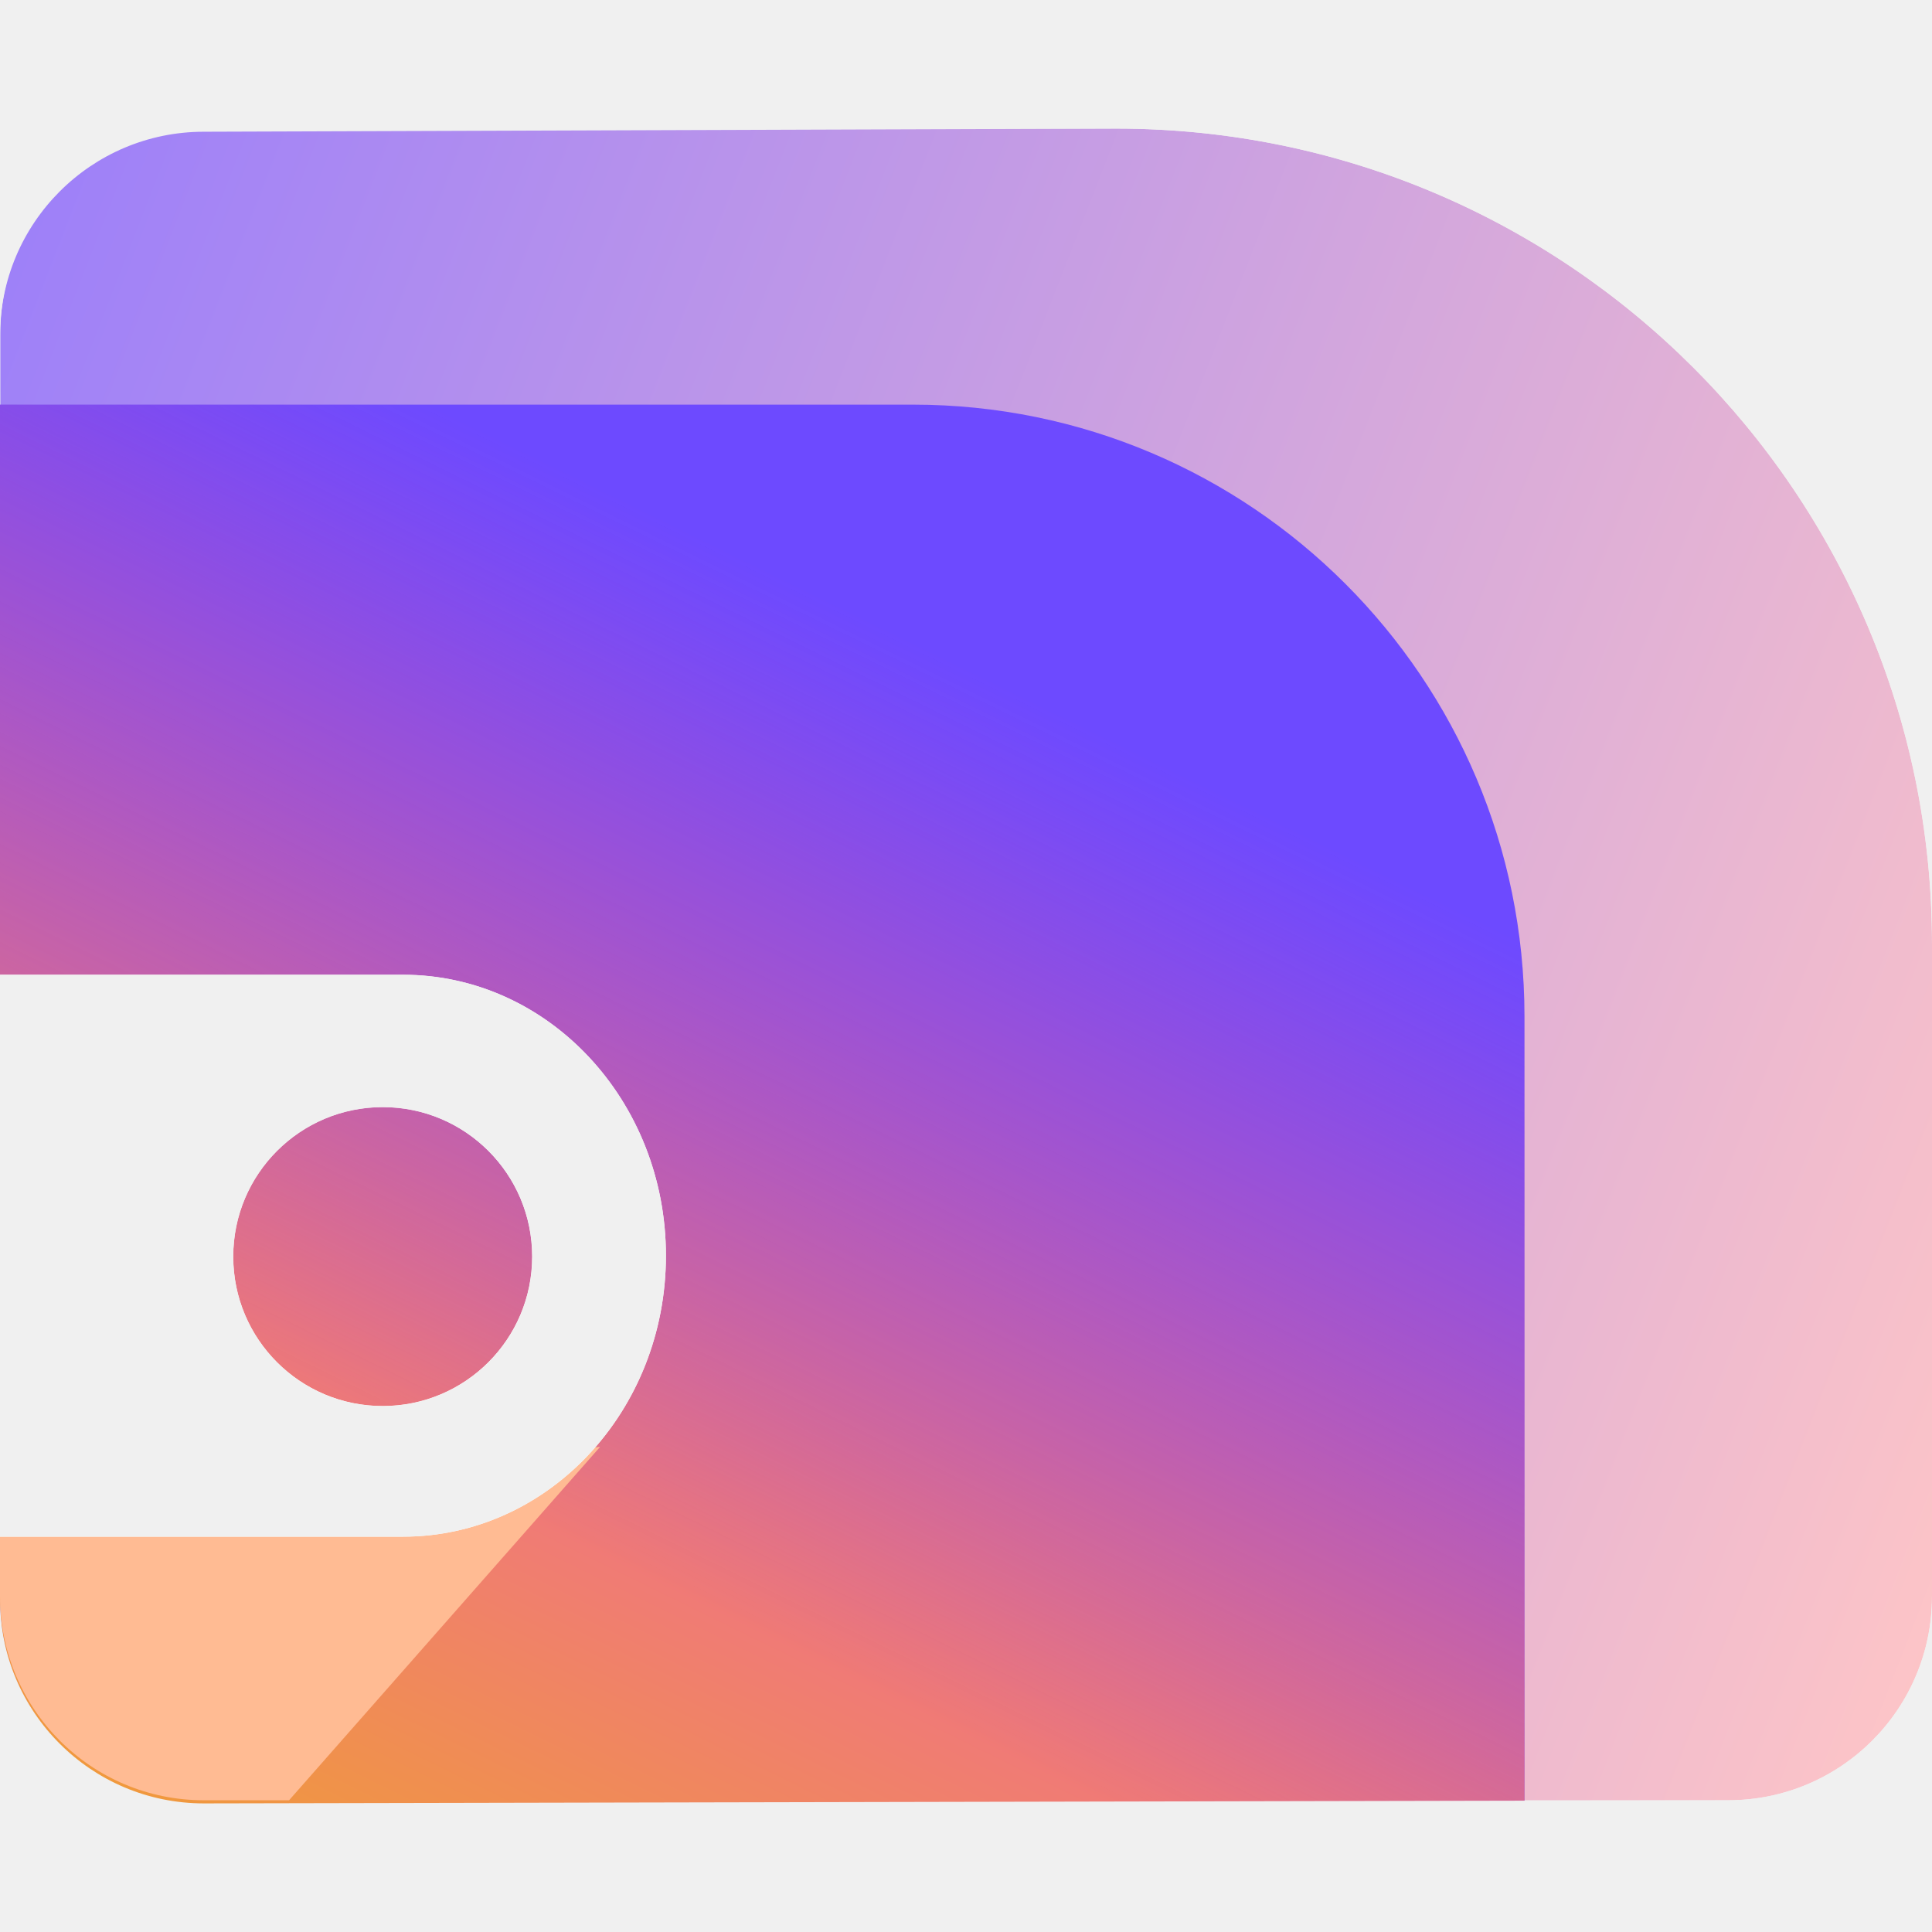
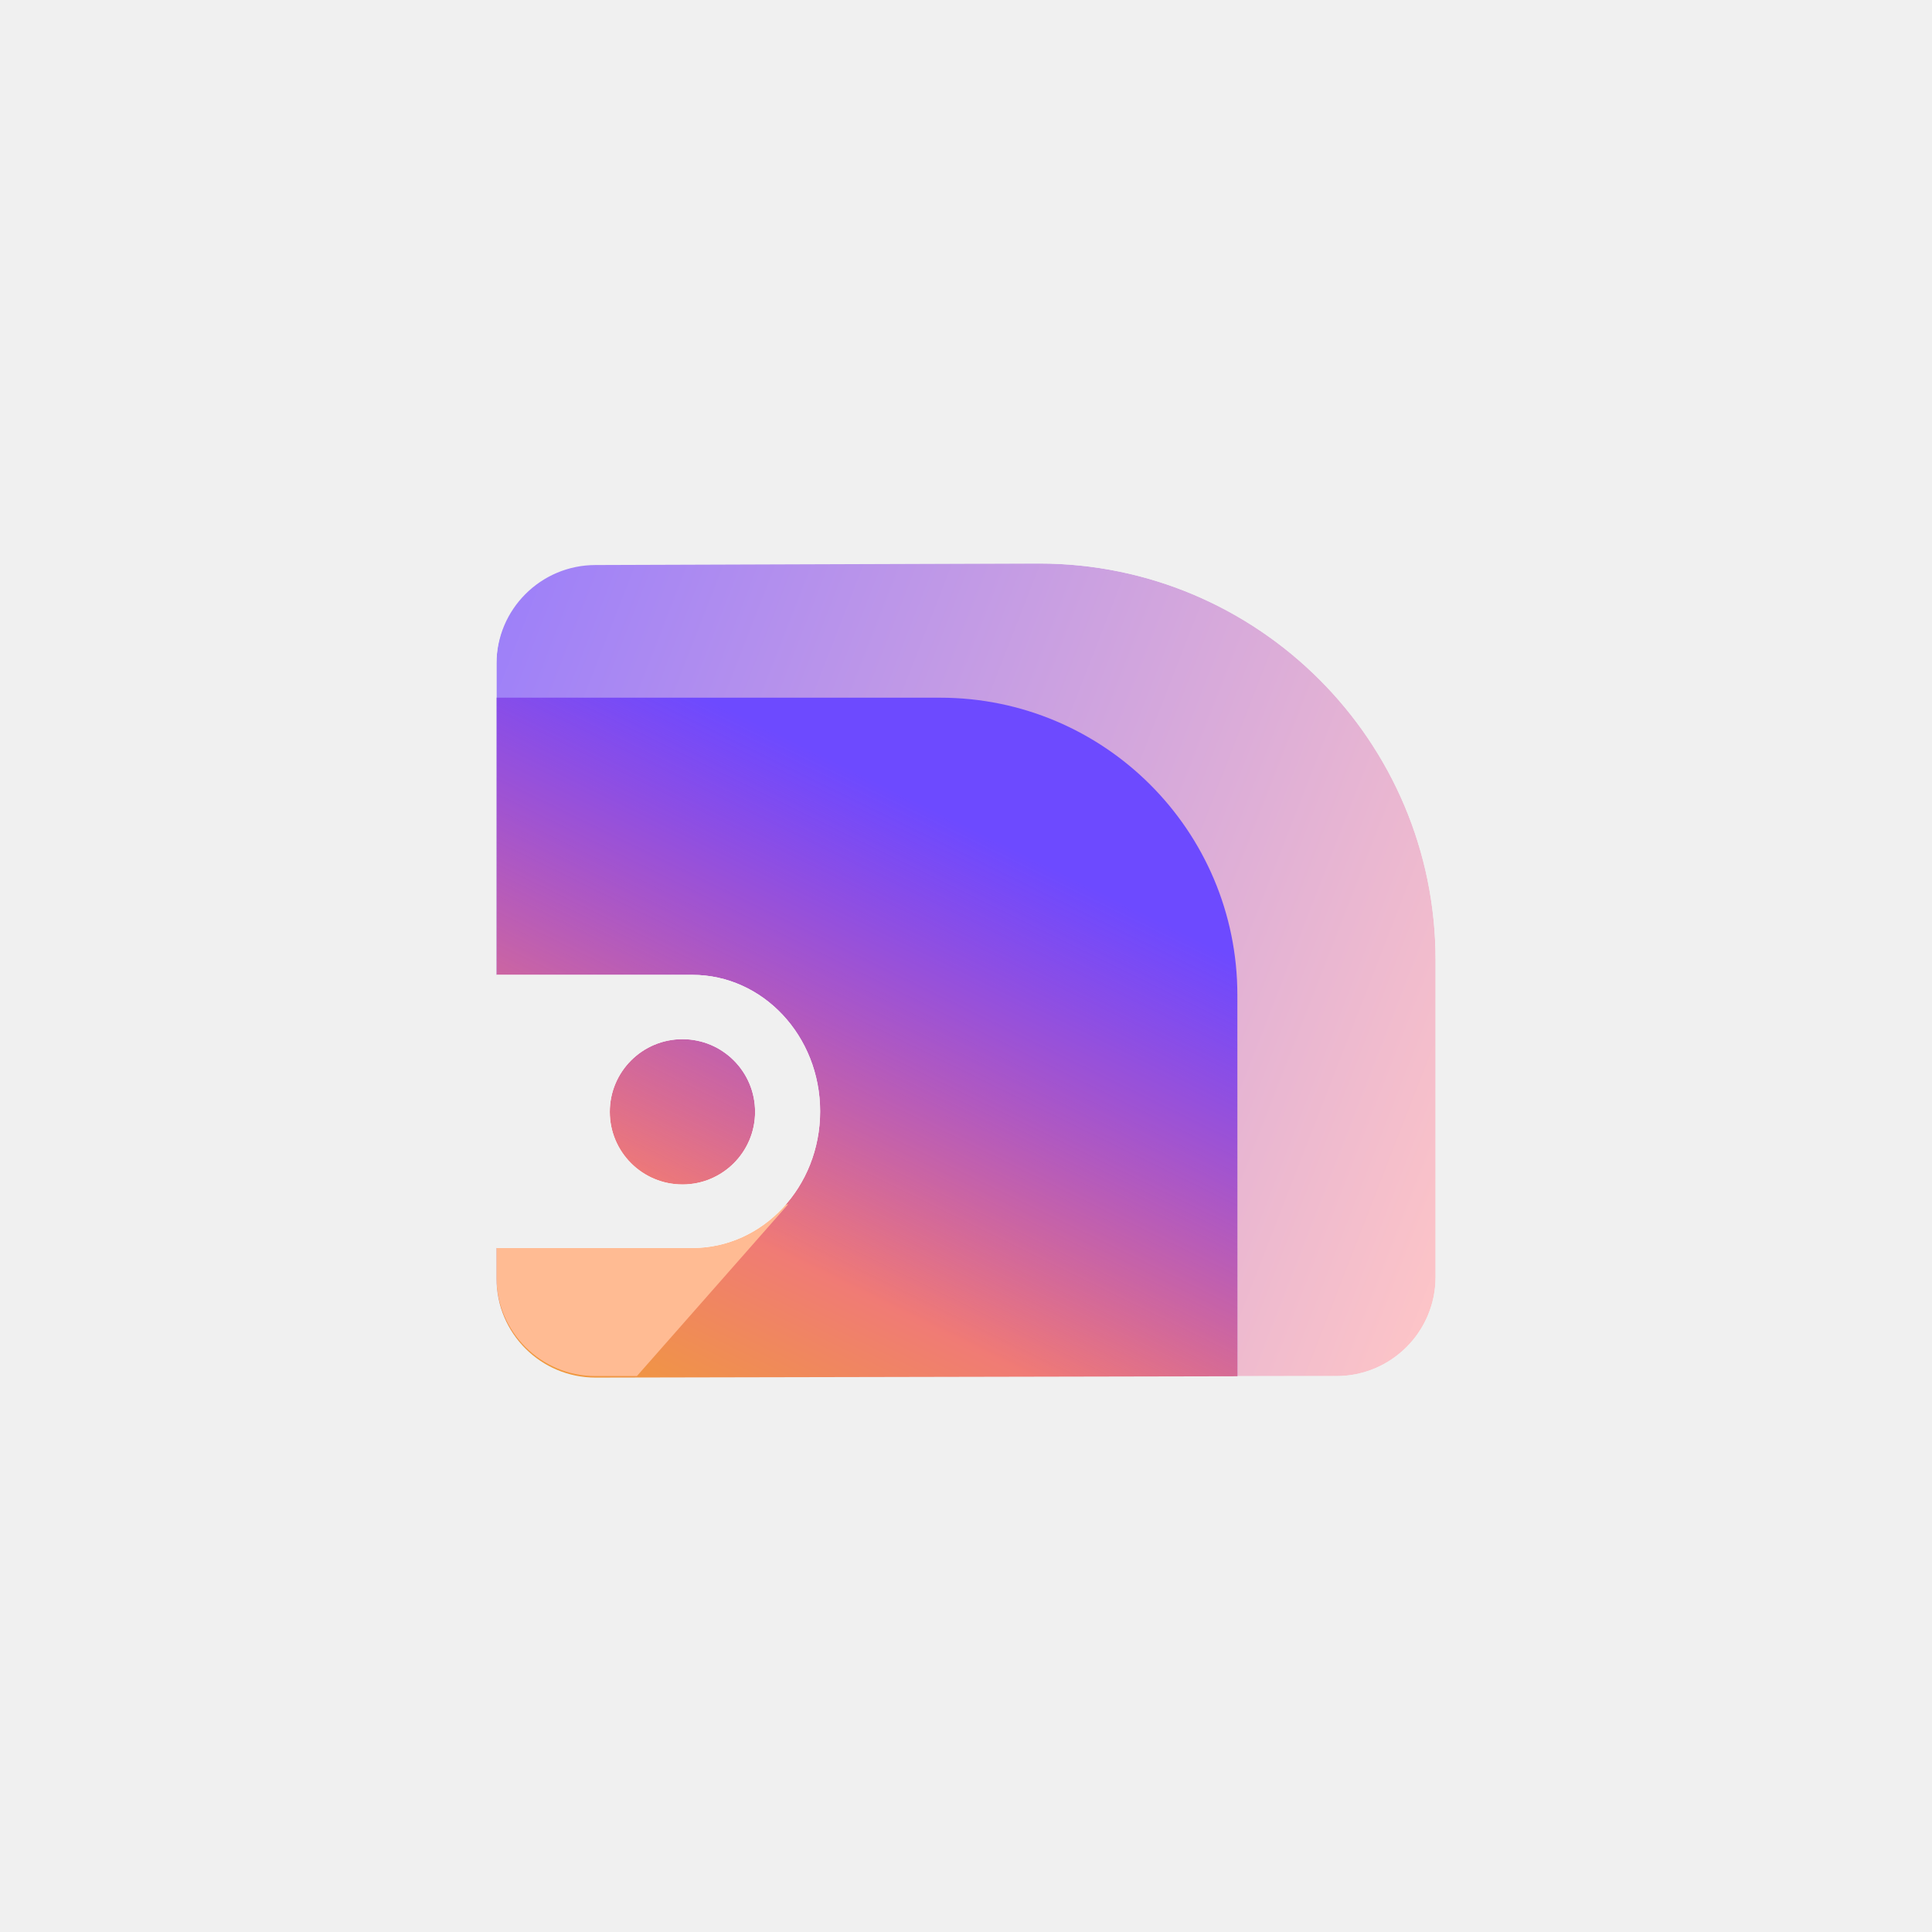
- <svg xmlns="http://www.w3.org/2000/svg" width="16" height="16" fill="none">
-   <g clip-path="url(#a)">
-     <mask id="b" style="mask-type: alpha" maskUnits="userSpaceOnUse" x="0" y="1" width="16" height="14">
-       <path fill-rule="evenodd" clip-rule="evenodd" d="M0 13.247c0 .932.756 1.688 1.688 1.688l12.624-.026c.932 0 1.688-.756 1.688-1.689V7.818a6.753 6.753 0 0 0-6.753-6.753l-7.559.026C.756 1.091 0 1.847 0 2.78V13.246Zm0-.521h3.337c1.203 0 2.178-1.042 2.178-2.327S4.54 8.072 3.337 8.072H0v4.654Zm3.17-3.557a1.238 1.238 0 1 1 0 2.476 1.238 1.238 0 0 1 0-2.476Z" fill="#fff" />
+ <svg xmlns="http://www.w3.org/2000/svg" width="24" height="24" viewBox="0 0 24 24" fill="none">
+   <g clip-path="url(#clip0_29_12)">
+     <mask id="mask0_29_12" style="mask-type: alpha" maskUnits="userSpaceOnUse" x="6" y="7" width="12" height="11">
+       <path fill-rule="evenodd" clip-rule="evenodd" d="M6.167 15.882C6.167 16.562 6.718 17.113 7.398 17.113L16.602 17.094C17.282 17.094 17.833 16.543 17.833 15.863V11.924C17.833 9.205 15.629 7 12.909 7L7.398 7.019C6.718 7.019 6.167 7.57 6.167 8.25L6.167 12.11H6.167V15.503H6.167V15.882ZM6.167 15.503H8.6C9.477 15.503 10.188 14.743 10.188 13.806C10.188 12.869 9.477 12.11 8.6 12.11L6.167 12.11L6.167 15.503ZM8.478 12.909C8.976 12.909 9.38 13.313 9.38 13.812C9.38 14.31 8.976 14.714 8.478 14.714C7.979 14.714 7.575 14.31 7.575 13.812C7.575 13.313 7.979 12.909 8.478 12.909Z" fill="white" />
    </mask>
-     <g mask="url(#b)">
-       <path d="M1.69 14.909A1.688 1.688 0 0 1 .003 13.22V2.753c0-.932.756-1.688 1.689-1.688h7.556A6.753 6.753 0 0 1 16 7.818v5.402c0 .933-.756 1.689-1.688 1.689H1.69Z" fill="url(#c)" />
-       <path d="M1.688 14.944A1.688 1.688 0 0 1 0 13.255V3.351H7.56a5.065 5.065 0 0 1 5.065 5.065v6.527H1.688Z" fill="#6D4AFF" />
-       <path d="M1.688 14.944A1.688 1.688 0 0 1 0 13.255V3.351H7.56a5.065 5.065 0 0 1 5.065 5.065v6.527H1.688Z" fill="url(#d)" fill-opacity=".9" />
-       <path d="m2.394 14.909 2.576-2.927-4.97.62v.618c0 .933.756 1.689 1.688 1.689h.706Z" fill="#FFBB93" />
-       <path fill-rule="evenodd" clip-rule="evenodd" d="M3.337 12.726c1.203 0 2.178-1.042 2.178-2.327S4.54 8.073 3.337 8.073H0v4.653h3.337Zm1.07-2.32a1.238 1.238 0 1 0-2.476 0 1.238 1.238 0 0 0 2.476 0Z" fill="#fff" />
+     <g mask="url(#mask0_29_12)">
+       <path d="M7.399 17.094C6.719 17.094 6.168 16.543 6.168 15.863L6.168 8.231C6.168 7.551 6.719 7 7.399 7L12.909 7C15.629 7 17.833 9.205 17.833 11.924L17.833 15.863C17.833 16.543 17.282 17.094 16.602 17.094L7.399 17.094Z" fill="url(#paint0_linear_29_12)" />
+       <path d="M7.398 17.12C6.718 17.12 6.167 16.568 6.167 15.889L6.167 8.667L11.678 8.667C13.718 8.667 15.371 10.32 15.371 12.36V17.12H7.398Z" fill="#6D4AFF" />
+       <path d="M7.398 17.12C6.718 17.12 6.167 16.568 6.167 15.889L6.167 8.667L11.678 8.667C13.718 8.667 15.371 10.32 15.371 12.36V17.12H7.398Z" fill="url(#paint1_linear_29_12)" fill-opacity="0.9" />
+       <path d="M7.912 17.094L9.791 14.96L6.167 15.412V15.863C6.167 16.543 6.718 17.094 7.398 17.094H7.912Z" fill="#FFBB93" />
+       <path fill-rule="evenodd" clip-rule="evenodd" d="M8.6 15.503C9.477 15.503 10.188 14.743 10.188 13.806C10.188 12.869 9.477 12.11 8.6 12.11L6.167 12.11V15.503H8.6ZM9.38 13.812C9.38 13.313 8.976 12.909 8.478 12.909C7.979 12.909 7.575 13.313 7.575 13.812C7.575 14.31 7.979 14.714 8.478 14.714C8.976 14.714 9.38 14.31 9.38 13.812Z" fill="white" />
    </g>
  </g>
  <defs>
-     <linearGradient id="c" x1="-2.008" y1="2.676" x2="17.785" y2="10.386" gradientUnits="userSpaceOnUse">
+     <linearGradient id="paint0_linear_29_12" x1="4.703" y1="8.175" x2="19.135" y2="13.797" gradientUnits="userSpaceOnUse">
      <stop stop-color="#957AFD" />
      <stop offset="1" stop-color="#FFC6C6" />
    </linearGradient>
-     <linearGradient id="d" x1="11.91" y1="5.131" x2="5.771" y2="17.623" gradientUnits="userSpaceOnUse">
-       <stop offset=".15" stop-color="#FA528E" stop-opacity="0" />
-       <stop offset=".721" stop-color="#FF8065" />
+     <linearGradient id="paint1_linear_29_12" x1="14.851" y1="9.964" x2="10.375" y2="19.073" gradientUnits="userSpaceOnUse">
+       <stop offset="0.15" stop-color="#FA528E" stop-opacity="0" />
+       <stop offset="0.721" stop-color="#FF8065" />
      <stop offset="1" stop-color="#FFA51F" />
    </linearGradient>
-     <clipPath id="a">
-       <path fill="#fff" d="M0 0h16v16H0z" />
+     <clipPath id="clip0_29_12">
+       <rect width="24" height="24" fill="white" />
    </clipPath>
  </defs>
</svg>
